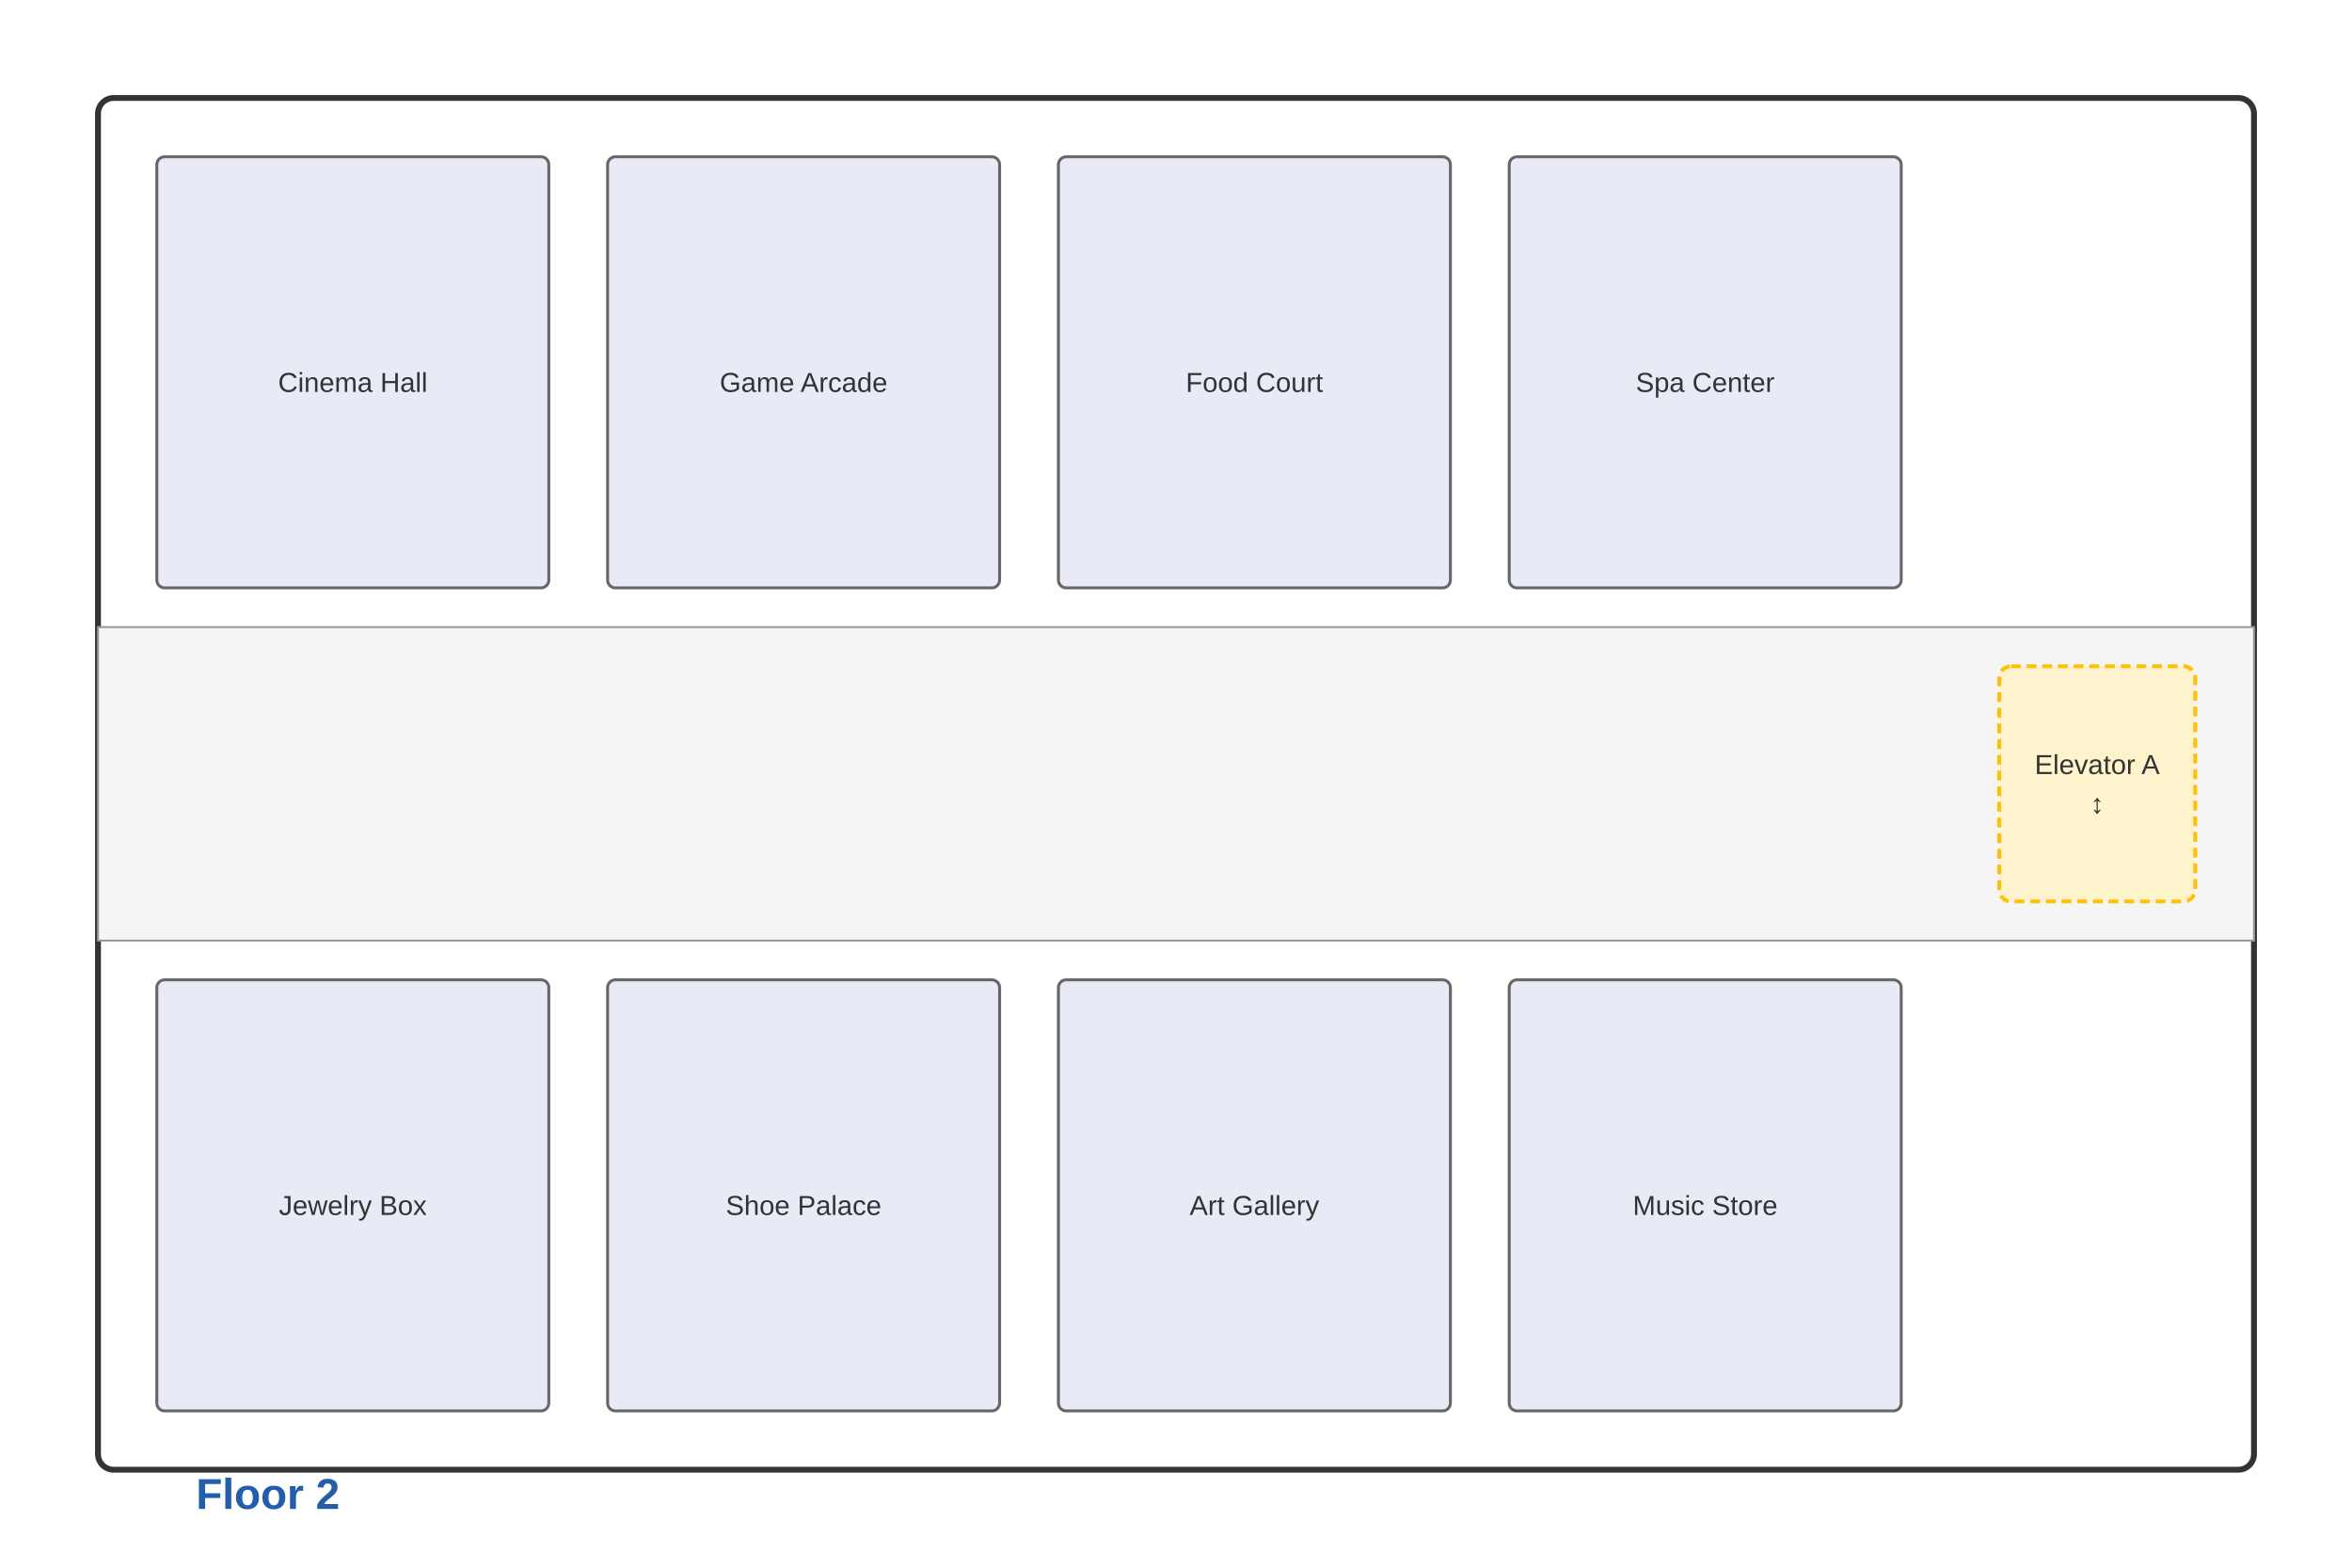
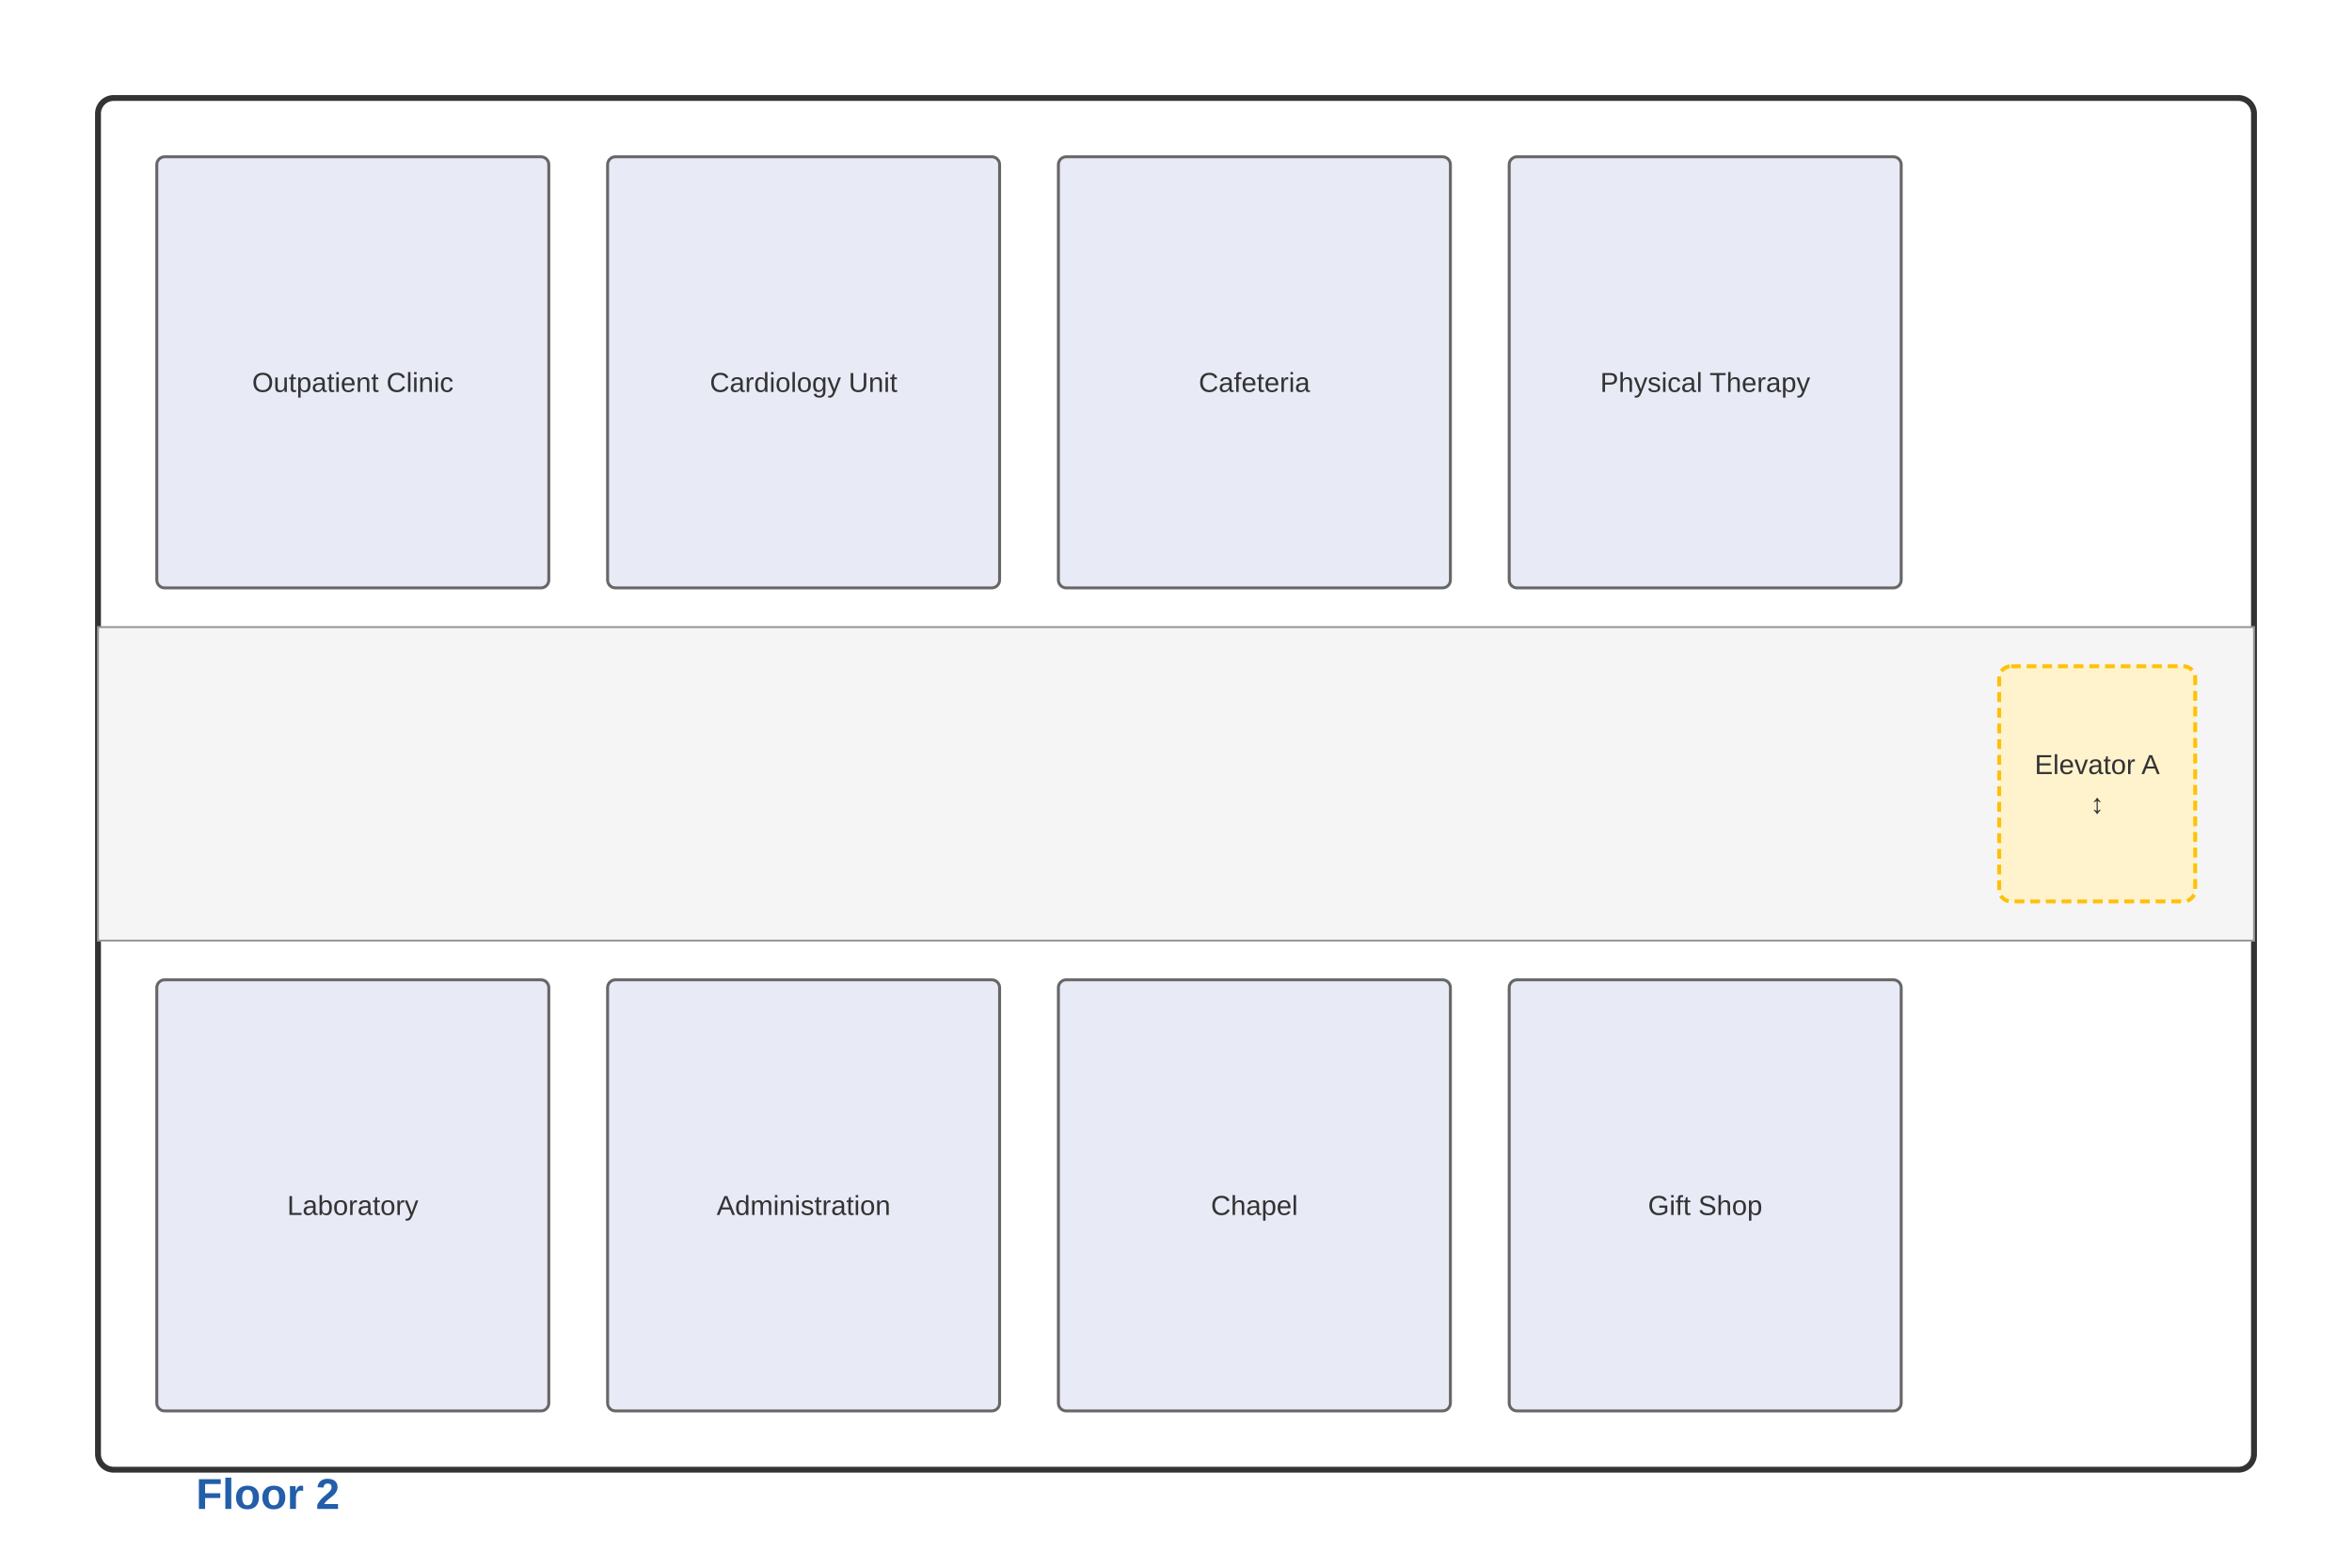
<svg xmlns="http://www.w3.org/2000/svg" viewBox="0 0 1200 800">
  <defs>
    <style>
      .wall { fill: none; stroke: #333; stroke-width: 3; }
      .room { fill: #e8eaf6; stroke: #666; stroke-width: 1.5; }
      .hall { fill: #f5f5f5; stroke: #999; stroke-width: 1; }
      .label { font-family: Arial, sans-serif; font-size: 14px; fill: #333; text-anchor: middle; }
      .floor-label { font-family: Arial, sans-serif; font-size: 22px; fill: #225EA9; font-weight: bold; }
      .elevator-zone { fill: #fff3cd; stroke: #ffc107; stroke-width: 2; stroke-dasharray: 5,3; }
    </style>
  </defs>
  <rect x="50" y="50" width="1100" height="700" rx="8" class="wall" fill="#fafafa" />
  <rect x="50" y="320" width="1100" height="160" class="hall" />
  <rect x="80" y="80" width="200" height="220" rx="4" class="room" />
-   <text x="180" y="200" class="label">Cinema Hall</text>
+   <text x="180" y="200" class="label">Outpatient Clinic</text>
  <rect x="310" y="80" width="200" height="220" rx="4" class="room" />
-   <text x="410" y="200" class="label">Game Arcade</text>
+   <text x="410" y="200" class="label">Cardiology Unit</text>
  <rect x="540" y="80" width="200" height="220" rx="4" class="room" />
-   <text x="640" y="200" class="label">Food Court</text>
+   <text x="640" y="200" class="label">Cafeteria</text>
  <rect x="770" y="80" width="200" height="220" rx="4" class="room" />
-   <text x="870" y="200" class="label">Spa Center</text>
+   <text x="870" y="200" class="label">Physical Therapy</text>
  <rect x="80" y="500" width="200" height="220" rx="4" class="room" />
-   <text x="180" y="620" class="label">Jewelry Box</text>
+   <text x="180" y="620" class="label">Laboratory</text>
  <rect x="310" y="500" width="200" height="220" rx="4" class="room" />
-   <text x="410" y="620" class="label">Shoe Palace</text>
+   <text x="410" y="620" class="label">Administration</text>
  <rect x="540" y="500" width="200" height="220" rx="4" class="room" />
-   <text x="640" y="620" class="label">Art Gallery</text>
+   <text x="640" y="620" class="label">Chapel</text>
  <rect x="770" y="500" width="200" height="220" rx="4" class="room" />
-   <text x="870" y="620" class="label">Music Store</text>
+   <text x="870" y="620" class="label">Gift Shop</text>
  <rect x="1020" y="340" width="100" height="120" rx="6" class="elevator-zone" />
  <text x="1070" y="395" class="label" font-size="11">Elevator A</text>
  <text x="1070" y="415" class="label" font-size="10">↕</text>
  <text x="100" y="770" class="floor-label">Floor 2</text>
</svg>
